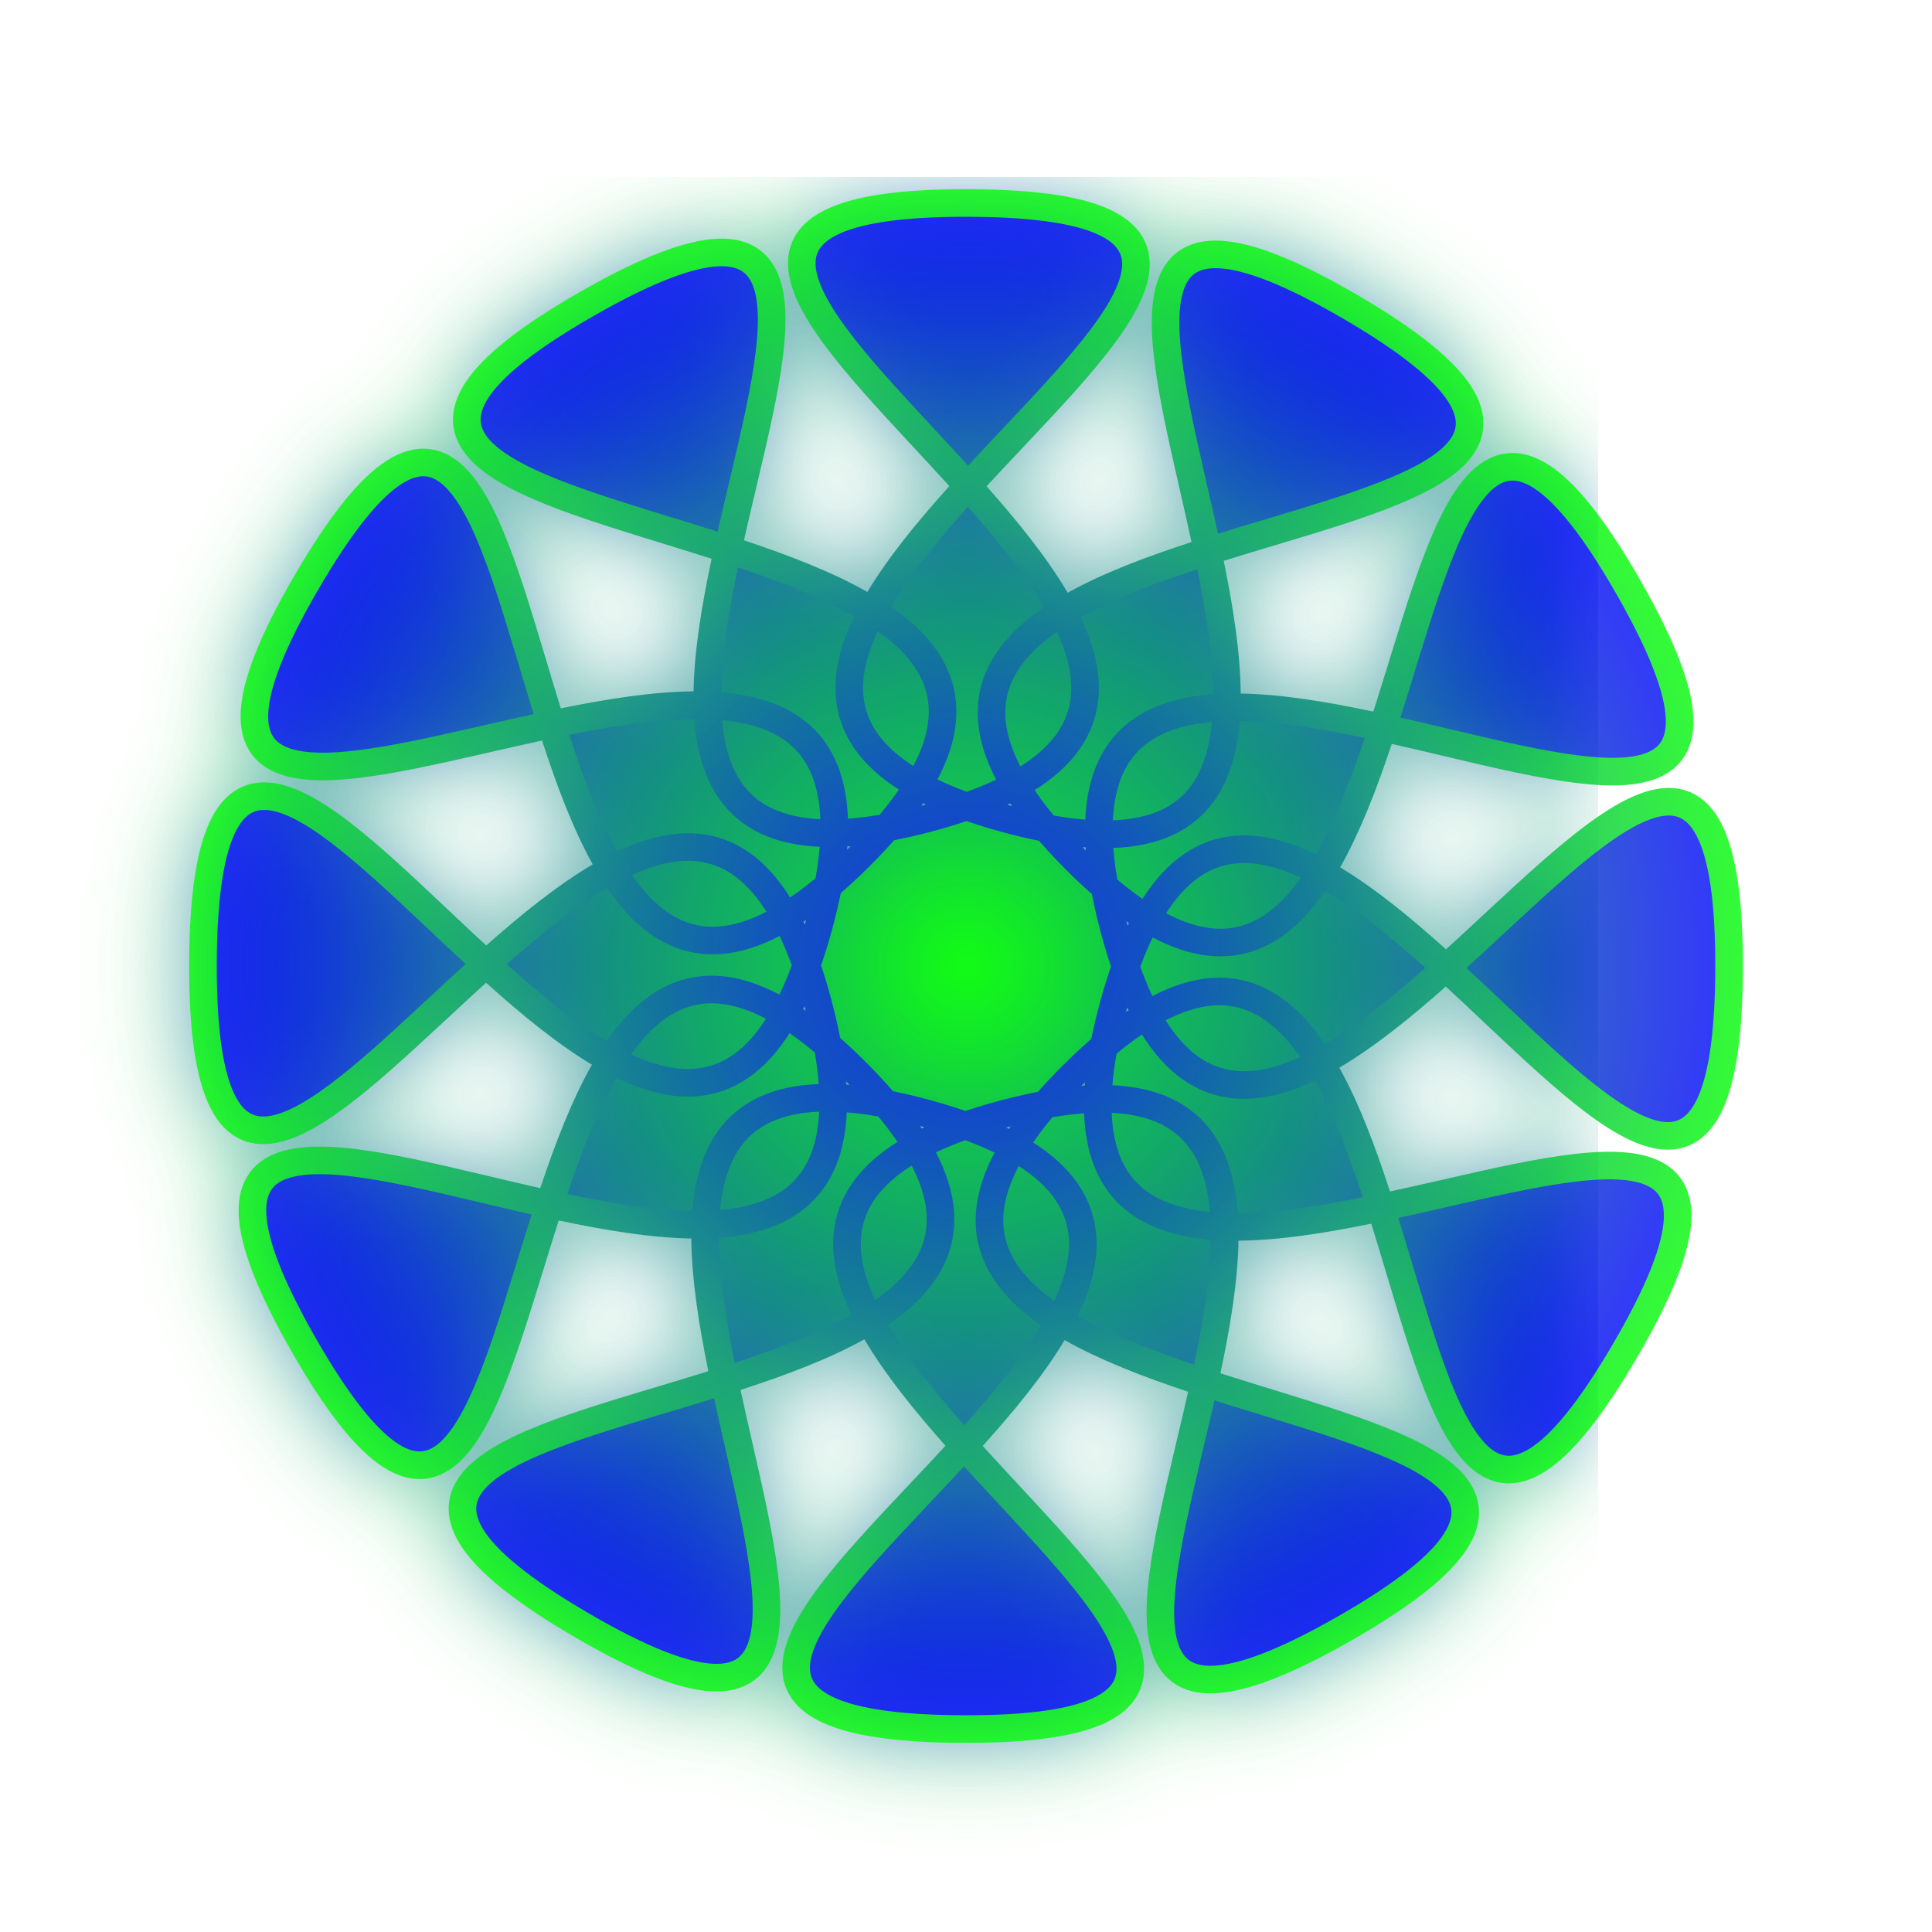
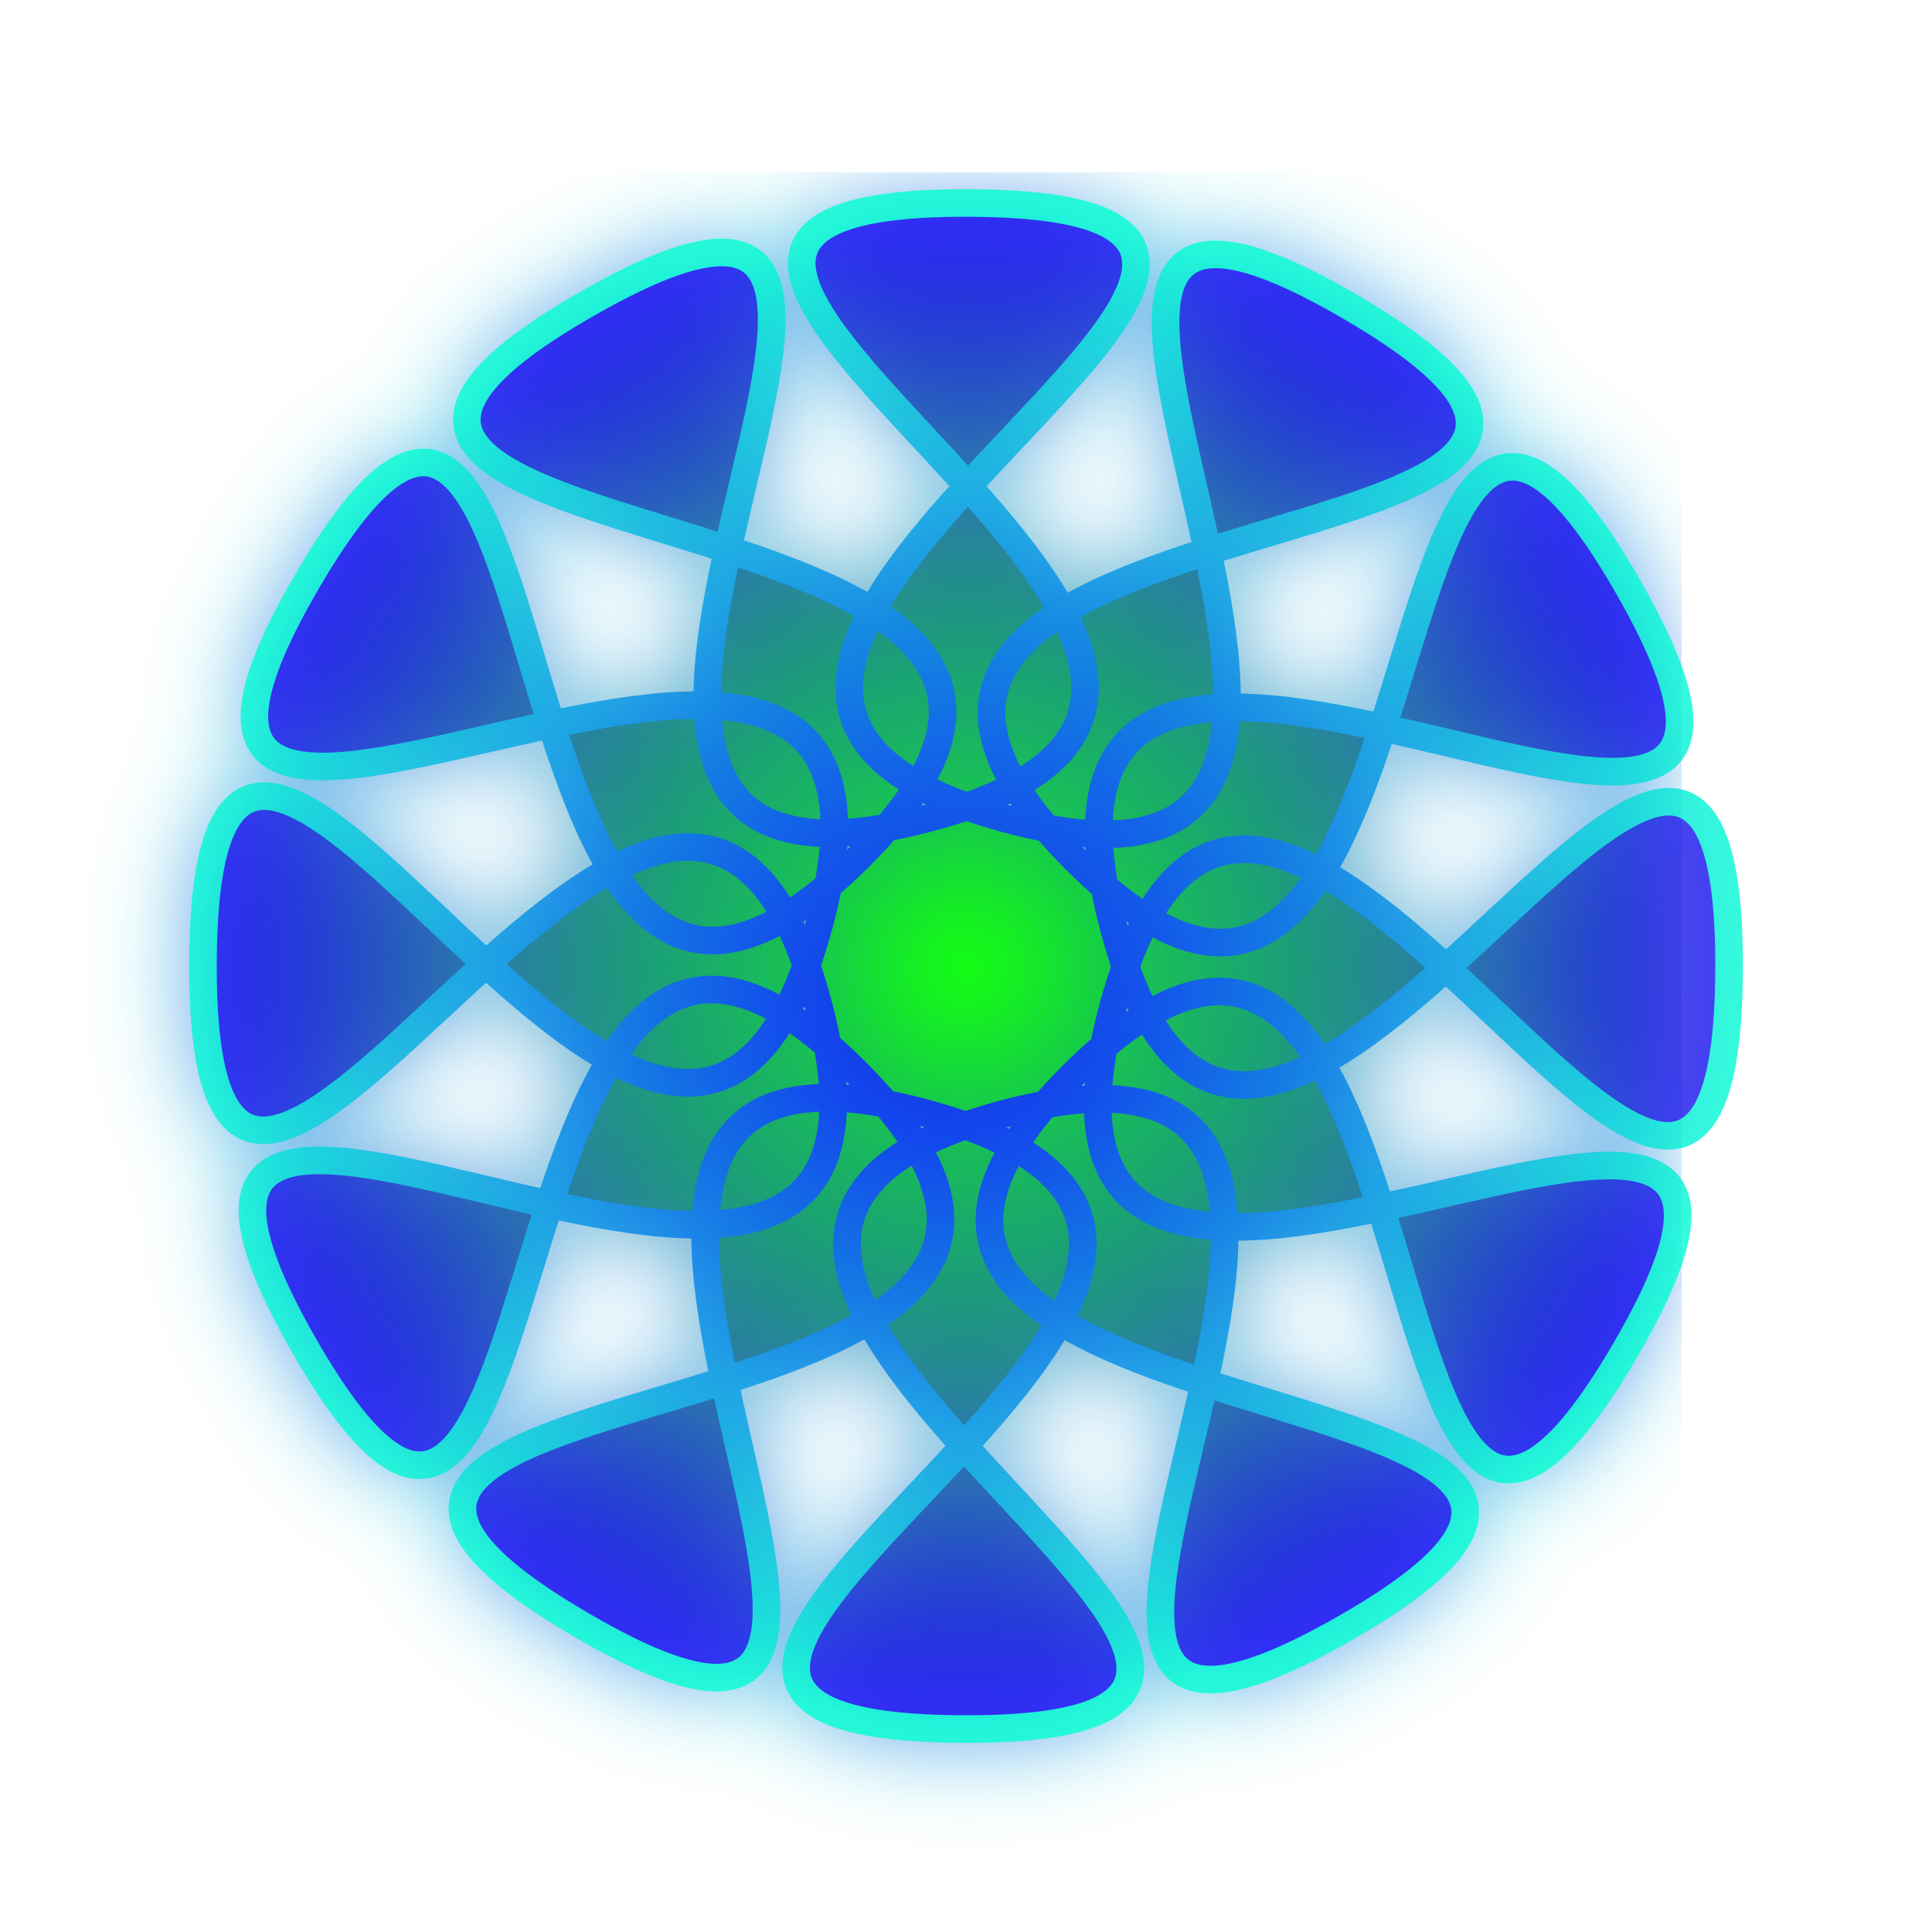
<svg xmlns="http://www.w3.org/2000/svg" xmlns:ns1="http://www.openswatchbook.org/uri/2009/osb" xmlns:xlink="http://www.w3.org/1999/xlink" width="35mm" height="35mm" viewBox="0 0 35 35" version="1.1" id="svg8">
  <defs id="defs2">
    <linearGradient id="linearGradient1010">
      <stop id="stop1006" offset="0" style="stop-color:#00ff00;stop-opacity:1" />
-       <stop id="stop1008" offset="1" style="stop-color:#0000ff;stop-opacity:1" />
+       <stop id="stop1008" offset="1" style="stop-color:#1901ff;stop-opacity:1" />
    </linearGradient>
    <linearGradient id="linearGradient970">
      <stop style="stop-color:#0001ff;stop-opacity:1" offset="0" id="stop966" />
-       <stop style="stop-color:#00ff00;stop-opacity:1" offset="1" id="stop968" />
+       <stop style="stop-color:#01ffd2;stop-opacity:1" offset="1" id="stop968" />
    </linearGradient>
    <linearGradient id="linearGradient2332" ns1:paint="solid">
      <stop style="stop-color:#00ff00;stop-opacity:1;" offset="0" id="stop2330" />
    </linearGradient>
-     <filter style="color-interpolation-filters:sRGB" id="filter1806" x="-0.024" width="1.047" y="-0.075" height="1.149">
-       <feGaussianBlur stdDeviation="0.895" id="feGaussianBlur1808" />
+     <filter style="color-interpolation-filters:sRGB" id="filter842" x="-0.078" width="1.156" y="-0.078" height="1.156">
+       <feGaussianBlur stdDeviation="0.899" id="feGaussianBlur844" />
    </filter>
-     <radialGradient xlink:href="#linearGradient1010" id="radialGradient890" gradientUnits="userSpaceOnUse" cx="50.022" cy="280.149" fx="50.022" fy="280.149" r="14.073" />
-     <radialGradient xlink:href="#linearGradient970" id="radialGradient892" gradientUnits="userSpaceOnUse" cx="50.022" cy="280.149" fx="50.022" fy="280.149" r="14.323" />
+     <radialGradient xlink:href="#linearGradient970" id="radialGradient3805" gradientUnits="userSpaceOnUse" gradientTransform="matrix(0.9844237,-0.2089794,0.1970643,0.9282961,-54.1285,30.65788)" cx="49.755" cy="279.963" fx="49.307" fy="280.688" r="14.323" />
+     <radialGradient xlink:href="#linearGradient1010" id="radialGradient3807" gradientUnits="userSpaceOnUse" gradientTransform="matrix(1.024205,0.00837592,-0.0081966,1.002273,1.379485,-0.8672735)" cx="49.733" cy="279.963" fx="49.733" fy="279.963" r="14.073" />
  </defs>
  <g id="layer1" transform="translate(-35.54312,-261.037)">
-     <use x="0" y="0" xlink:href="#g5679" id="use5681" style="opacity:0.8;filter:url(#filter1806)" width="100%" height="100%" />
+     <use x="0" y="0" xlink:href="#g5679" id="use5681" style="opacity:0.8;filter:url(#filter842)" width="100%" height="100%" />
    <g id="g5679" transform="translate(3.021158,-1.611611)">
-       <path d="m 49.967,293.972 c -10.058,-0.04 9.034,-8.514 -0.671,-11.156 -9.705,-2.642 2.457,14.34 -6.233,9.276 -8.69,-5.064 12.08,-2.856 4.997,-9.996 -7.084,-7.14 -5.042,13.647 -10.036,4.917 -4.994,-8.731 11.89,3.567 9.325,-6.159 -2.564,-9.726 -11.19,9.298 -11.15,-0.76 0.04,-10.058 8.514,9.034 11.156,-0.671 2.642,-9.705 -14.34,2.457 -9.276,-6.233 5.064,-8.69 2.856,12.08 9.997,4.997 7.14,-7.084 -13.647,-5.042 -4.917,-10.036 8.731,-4.994 -3.567,11.89 6.159,9.325 9.726,-2.564 -9.298,-11.19 0.76,-11.15 10.058,0.04 -9.034,8.514 0.671,11.156 9.705,2.642 -2.457,-14.34 6.233,-9.276 8.69,5.064 -12.08,2.856 -4.997,9.996 7.084,7.14 5.042,-13.647 10.036,-4.917 4.994,8.731 -11.89,-3.567 -9.325,6.159 2.564,9.726 11.19,-9.298 11.15,0.76 -0.04,10.058 -8.514,-9.034 -11.156,0.671 -2.642,9.705 14.34,-2.457 9.276,6.233 -5.064,8.69 -2.856,-12.08 -9.997,-4.997 -7.14,7.084 13.647,5.042 4.917,10.036 -8.731,4.994 3.567,-11.89 -6.159,-9.325 -9.726,2.564 9.298,11.19 -0.76,11.15 z" id="path3764" style="opacity:0.8;vector-effect:none;fill:url(#radialGradient890);fill-opacity:1;fill-rule:nonzero;stroke:url(#radialGradient892);stroke-width:0.5;stroke-linecap:round;stroke-linejoin:round;stroke-miterlimit:4;stroke-dasharray:none;stroke-dashoffset:0;stroke-opacity:1;paint-order:fill markers stroke" />
+       <path d="m 49.967,293.972 c -10.058,-0.04 9.034,-8.514 -0.671,-11.156 -9.705,-2.642 2.457,14.34 -6.233,9.276 -8.69,-5.064 12.08,-2.856 4.997,-9.996 -7.084,-7.14 -5.042,13.647 -10.036,4.917 -4.994,-8.731 11.89,3.567 9.325,-6.159 -2.564,-9.726 -11.19,9.298 -11.15,-0.76 0.04,-10.058 8.514,9.034 11.156,-0.671 2.642,-9.705 -14.34,2.457 -9.276,-6.233 5.064,-8.69 2.856,12.08 9.997,4.997 7.14,-7.084 -13.647,-5.042 -4.917,-10.036 8.731,-4.994 -3.567,11.89 6.159,9.325 9.726,-2.564 -9.298,-11.19 0.76,-11.15 10.058,0.04 -9.034,8.514 0.671,11.156 9.705,2.642 -2.457,-14.34 6.233,-9.276 8.69,5.064 -12.08,2.856 -4.997,9.996 7.084,7.14 5.042,-13.647 10.036,-4.917 4.994,8.731 -11.89,-3.567 -9.325,6.159 2.564,9.726 11.19,-9.298 11.15,0.76 -0.04,10.058 -8.514,-9.034 -11.156,0.671 -2.642,9.705 14.34,-2.457 9.276,6.233 -5.064,8.69 -2.856,-12.08 -9.997,-4.997 -7.14,7.084 13.647,5.042 4.917,10.036 -8.731,4.994 3.567,-11.89 -6.159,-9.325 -9.726,2.564 9.298,11.19 -0.76,11.15 z" id="path3764" style="opacity:0.8;vector-effect:none;fill:url(#radialGradient3807);fill-opacity:1;fill-rule:nonzero;stroke:url(#radialGradient3805);stroke-width:0.5;stroke-linecap:round;stroke-linejoin:round;stroke-miterlimit:4;stroke-dasharray:none;stroke-dashoffset:0;stroke-opacity:1;paint-order:fill markers stroke" />
    </g>
  </g>
</svg>
